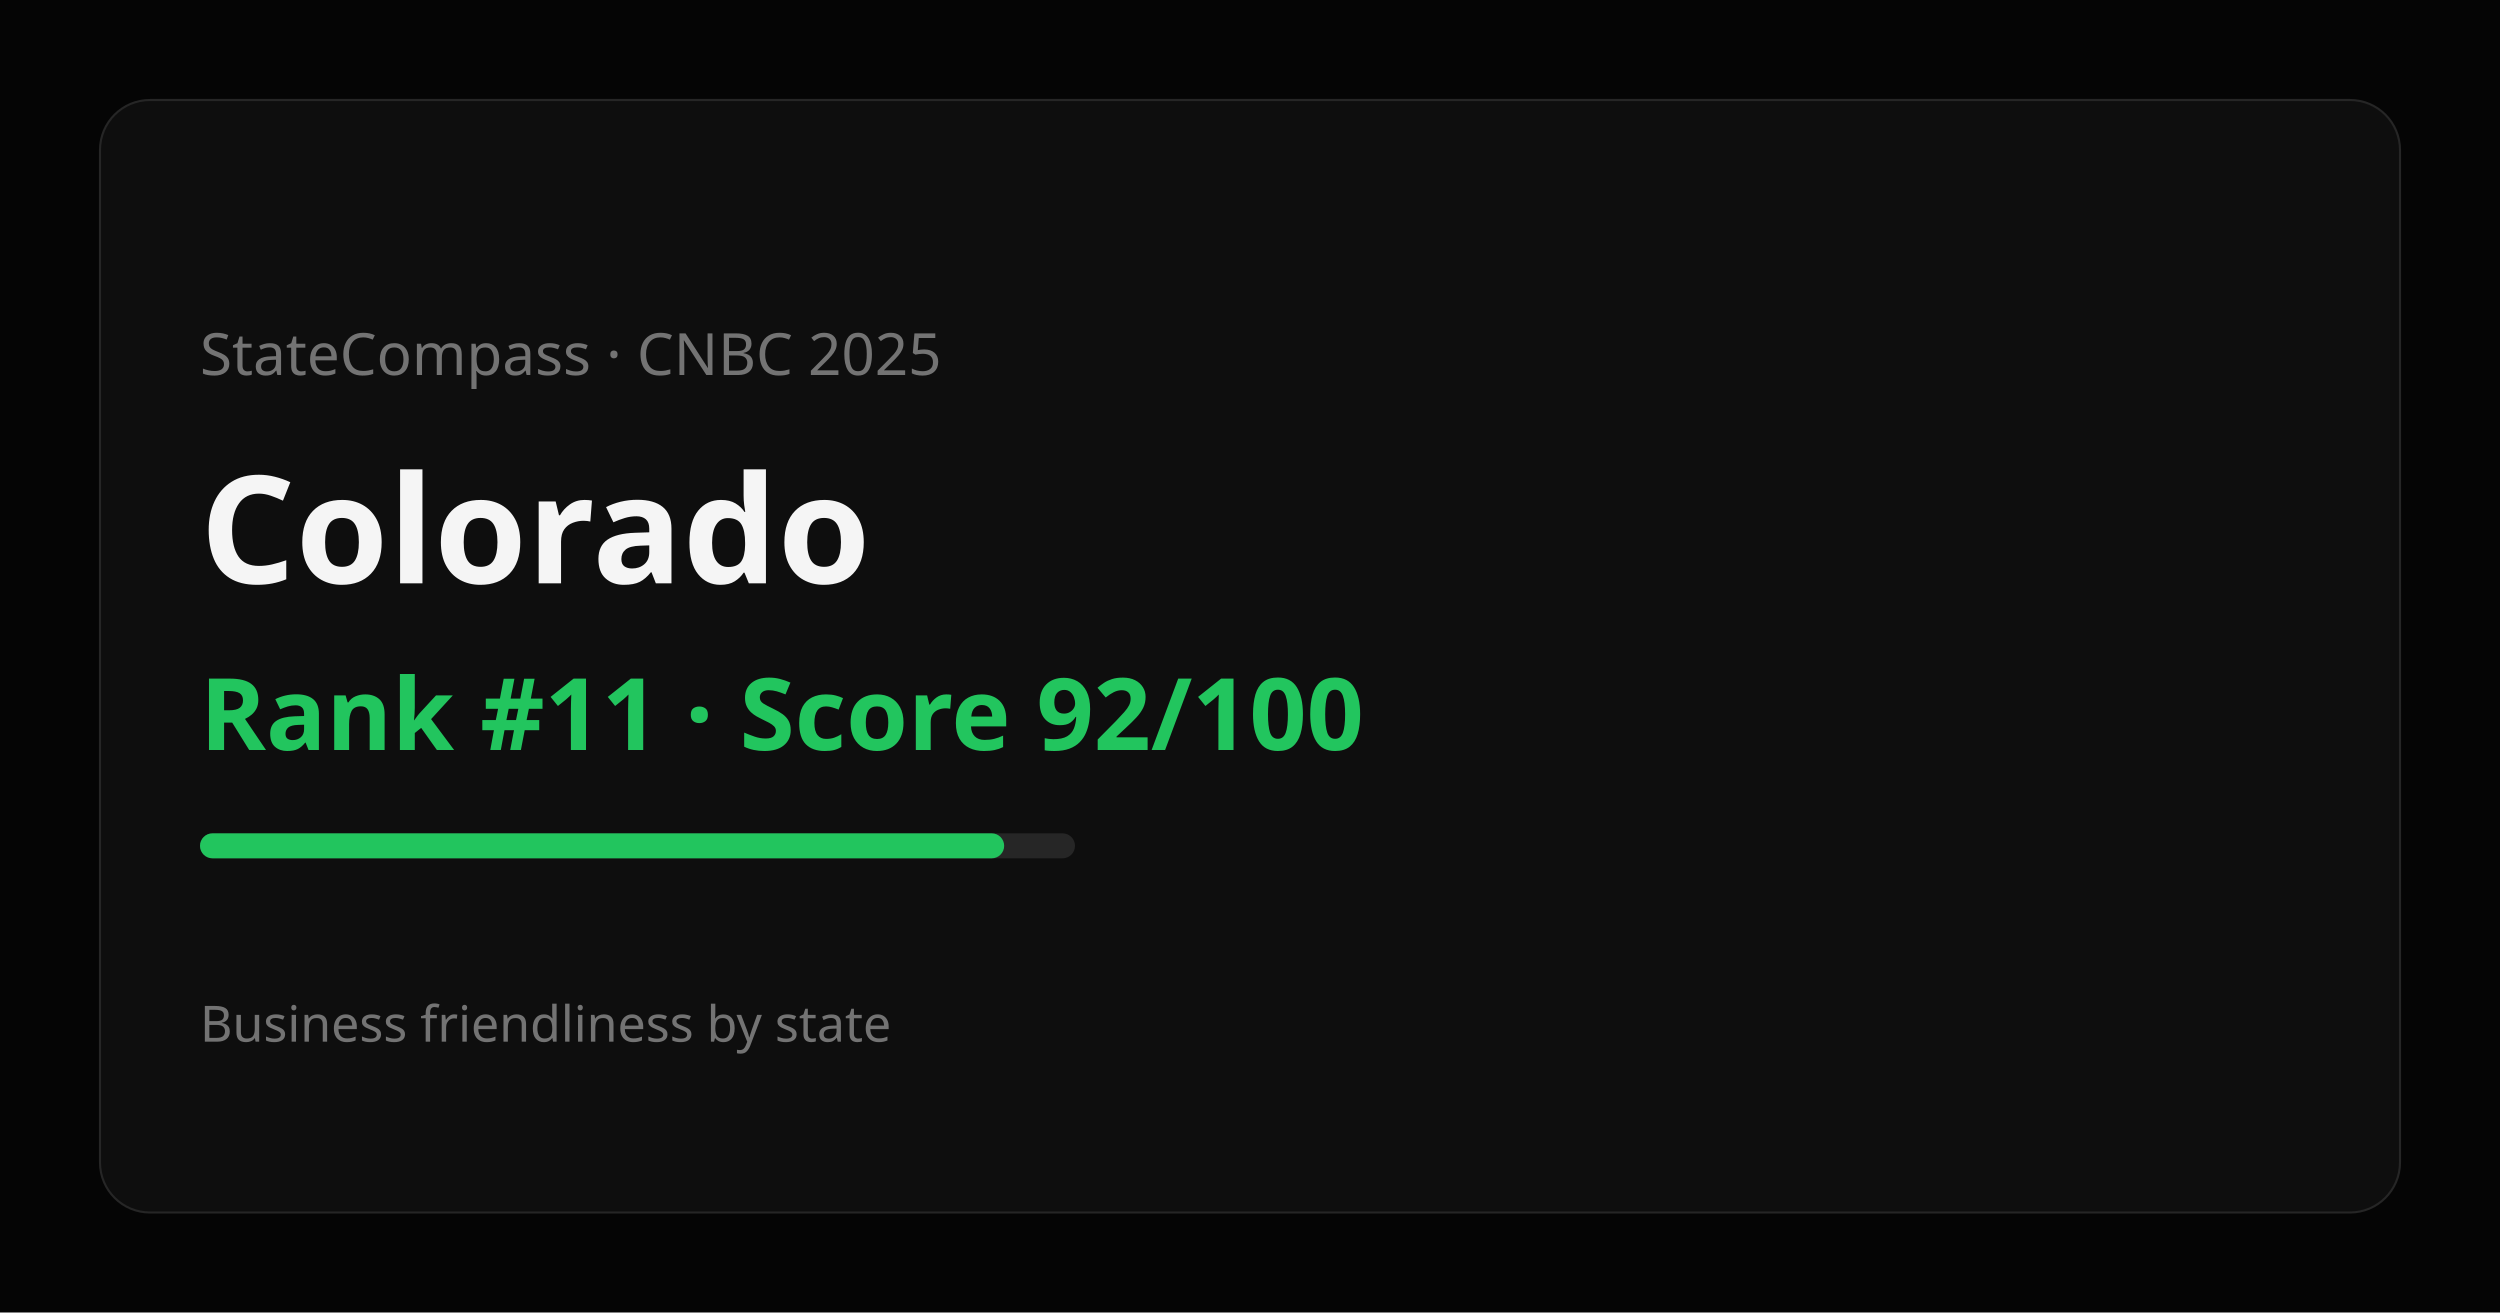
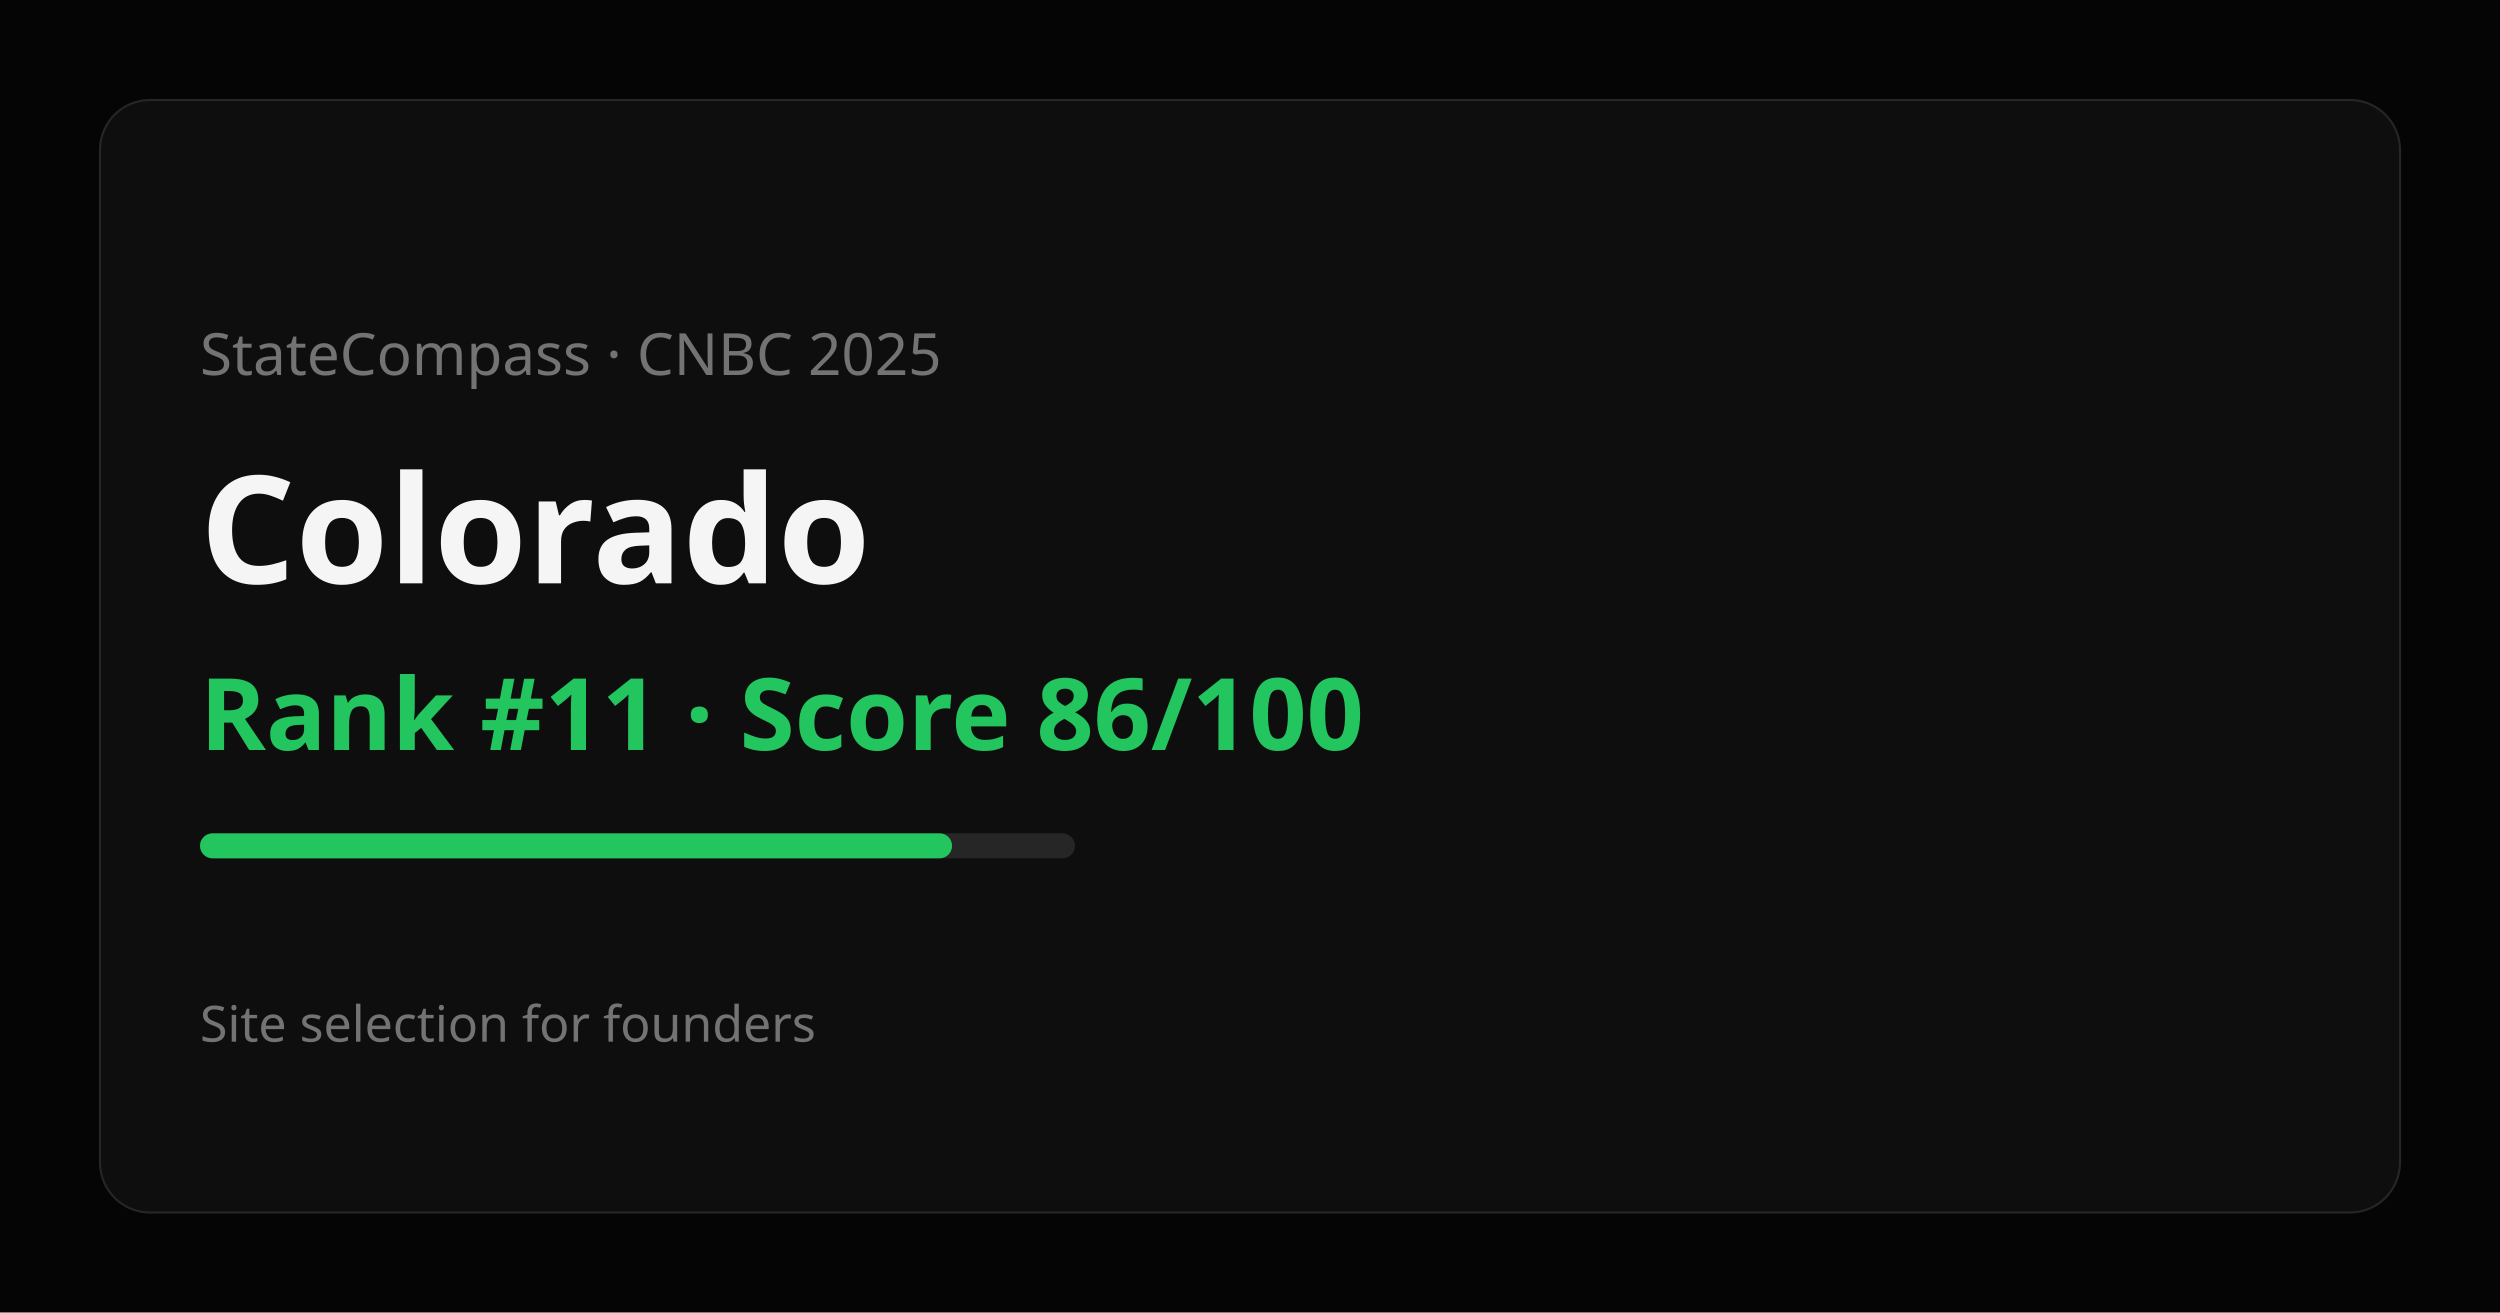
<svg xmlns="http://www.w3.org/2000/svg" width="1200" height="630" viewBox="0 0 1200 630">
  <rect width="1200" height="630" fill="#050505" />
  <rect x="48" y="48" width="1104" height="534" rx="24" fill="#0e0e0e" stroke="#262626" />
  <text x="96" y="180" fill="#737373" font-family="system-ui,sans-serif" font-size="28">StateCompass · CNBC 2025</text>
  <text x="96" y="280" fill="#f5f5f5" font-family="system-ui,sans-serif" font-size="72" font-weight="700">Colorado</text>
-   <text x="96" y="360" fill="#22c55e" font-family="system-ui,sans-serif" font-size="48" font-weight="600">Rank #11 · Score 92/100</text>
+   <text x="96" y="360" fill="#22c55e" font-family="system-ui,sans-serif" font-size="48" font-weight="600">Rank #11 · Score 86/100</text>
  <rect x="96" y="400" width="420" height="12" rx="6" fill="#262626" />
-   <rect x="96" y="400" width="386" height="12" rx="6" fill="#22c55e" />
-   <text x="96" y="500" fill="#737373" font-family="system-ui,sans-serif" font-size="24">Business friendliness by state</text>
+   <rect x="96" y="400" width="361" height="12" rx="6" fill="#22c55e" />
+   <text x="96" y="500" fill="#737373" font-family="system-ui,sans-serif" font-size="24">Site selection for founders</text>
</svg>
